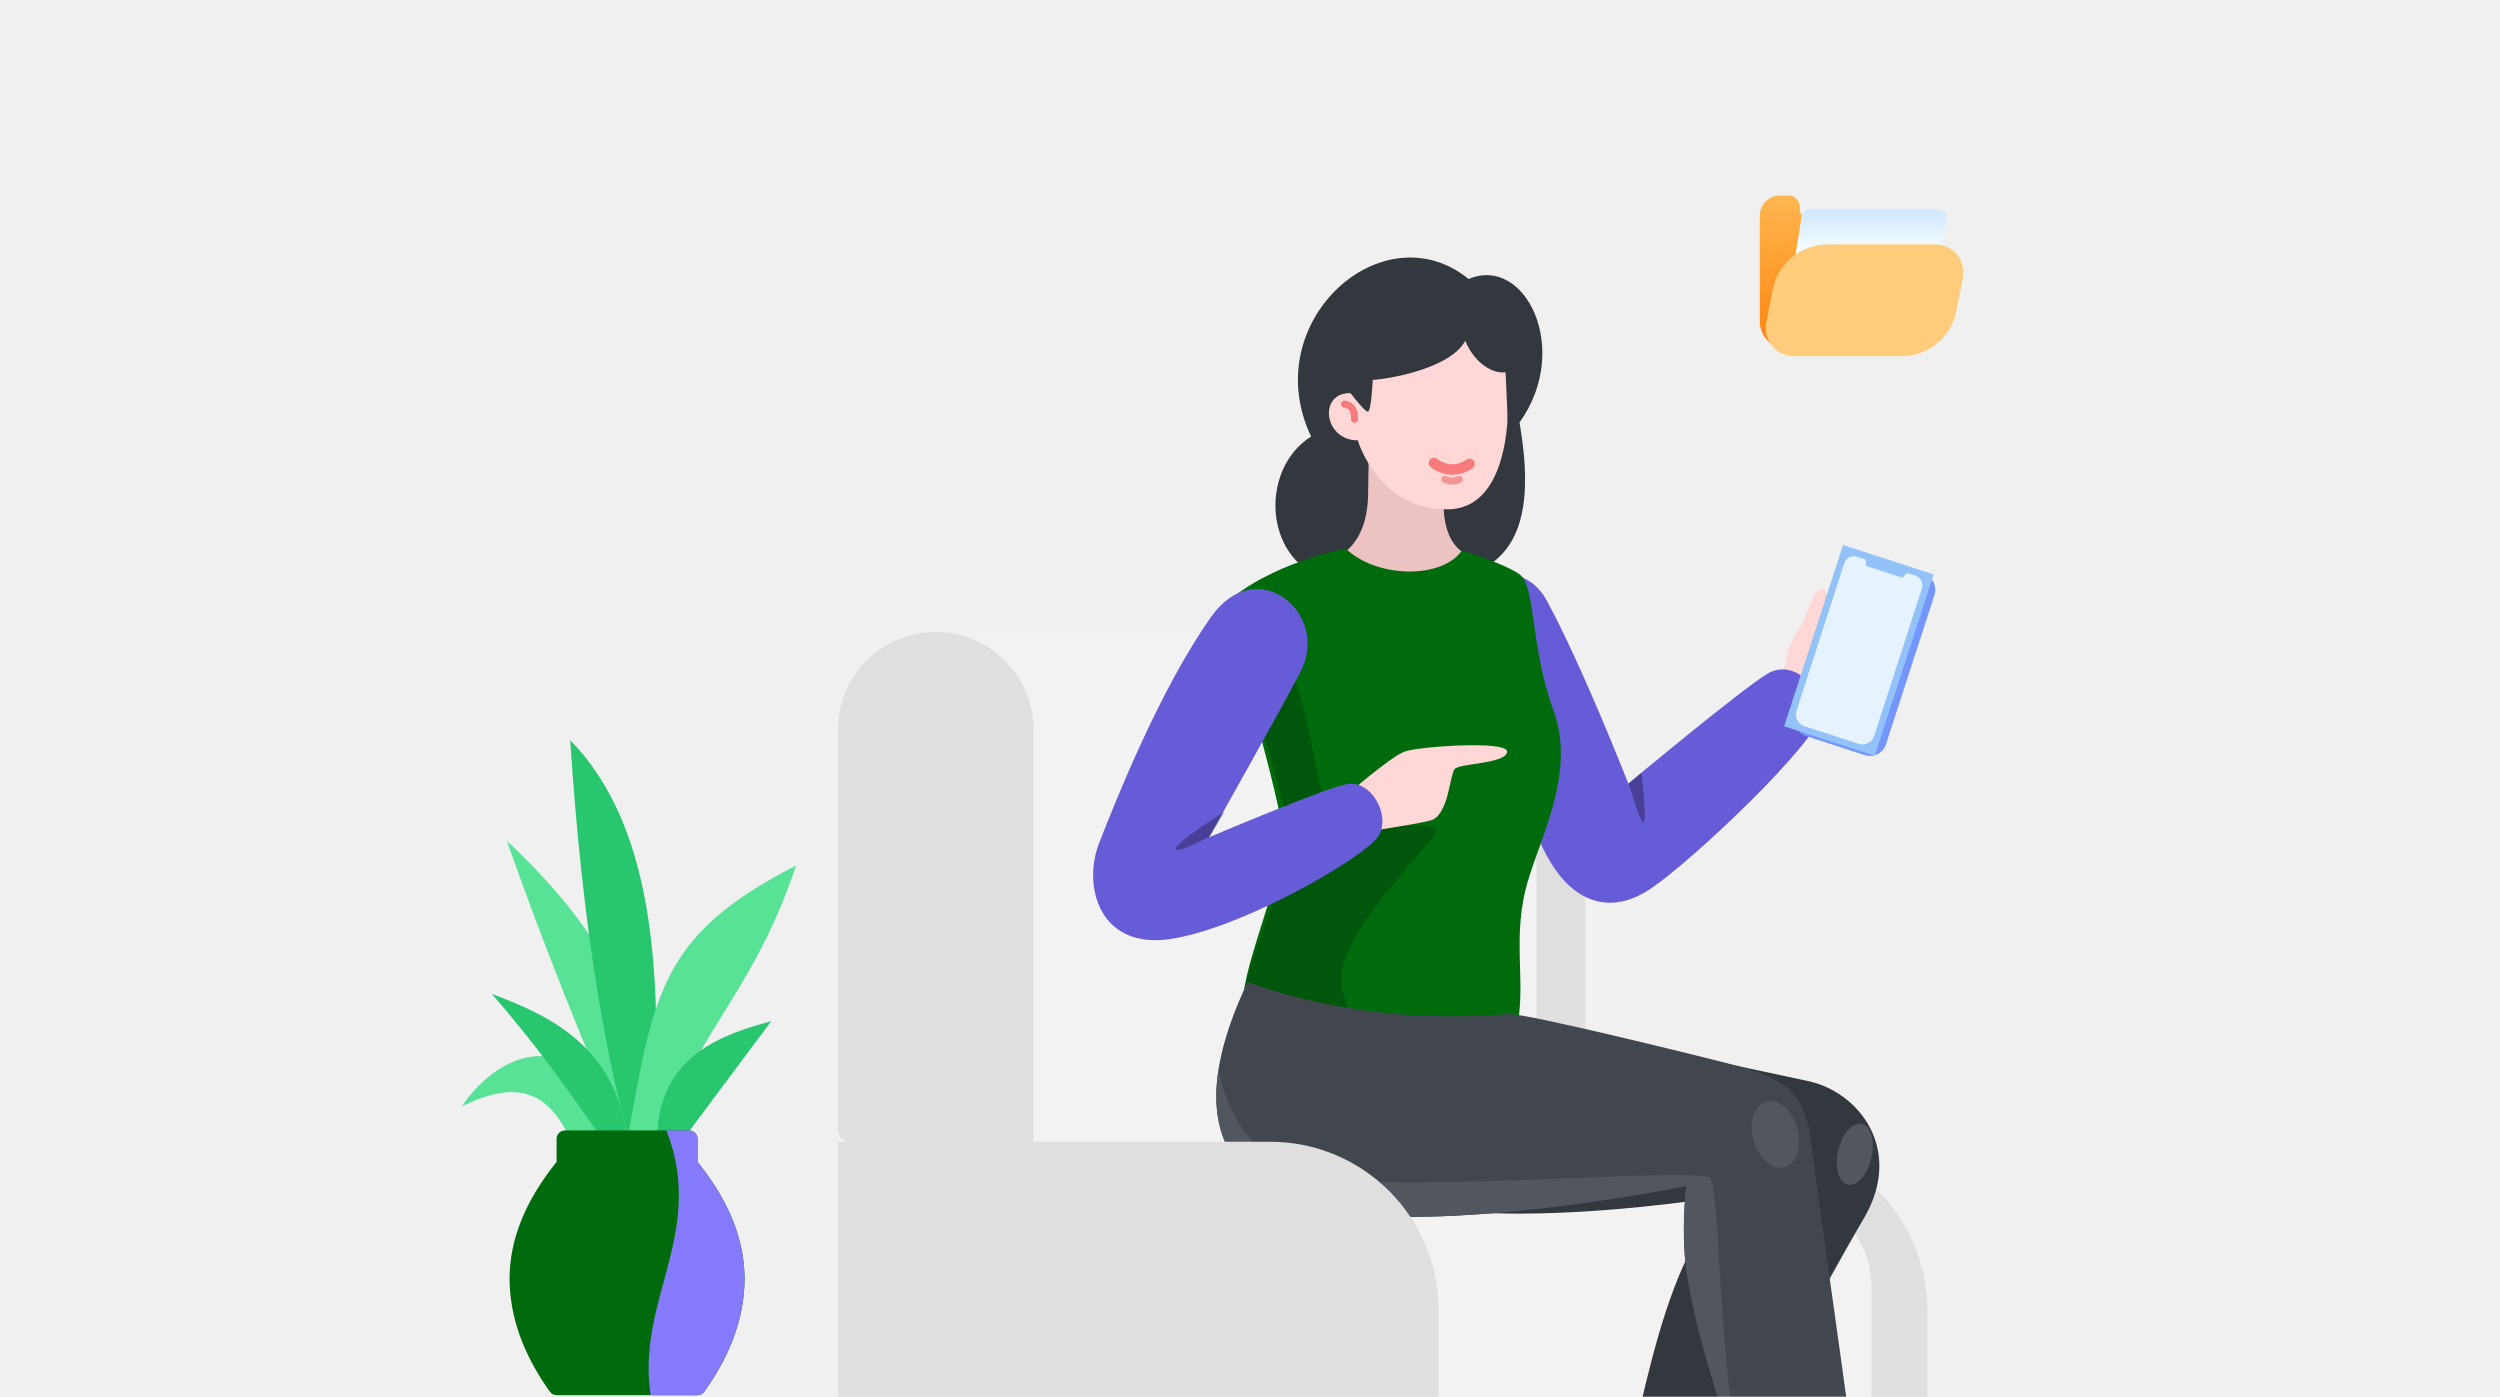
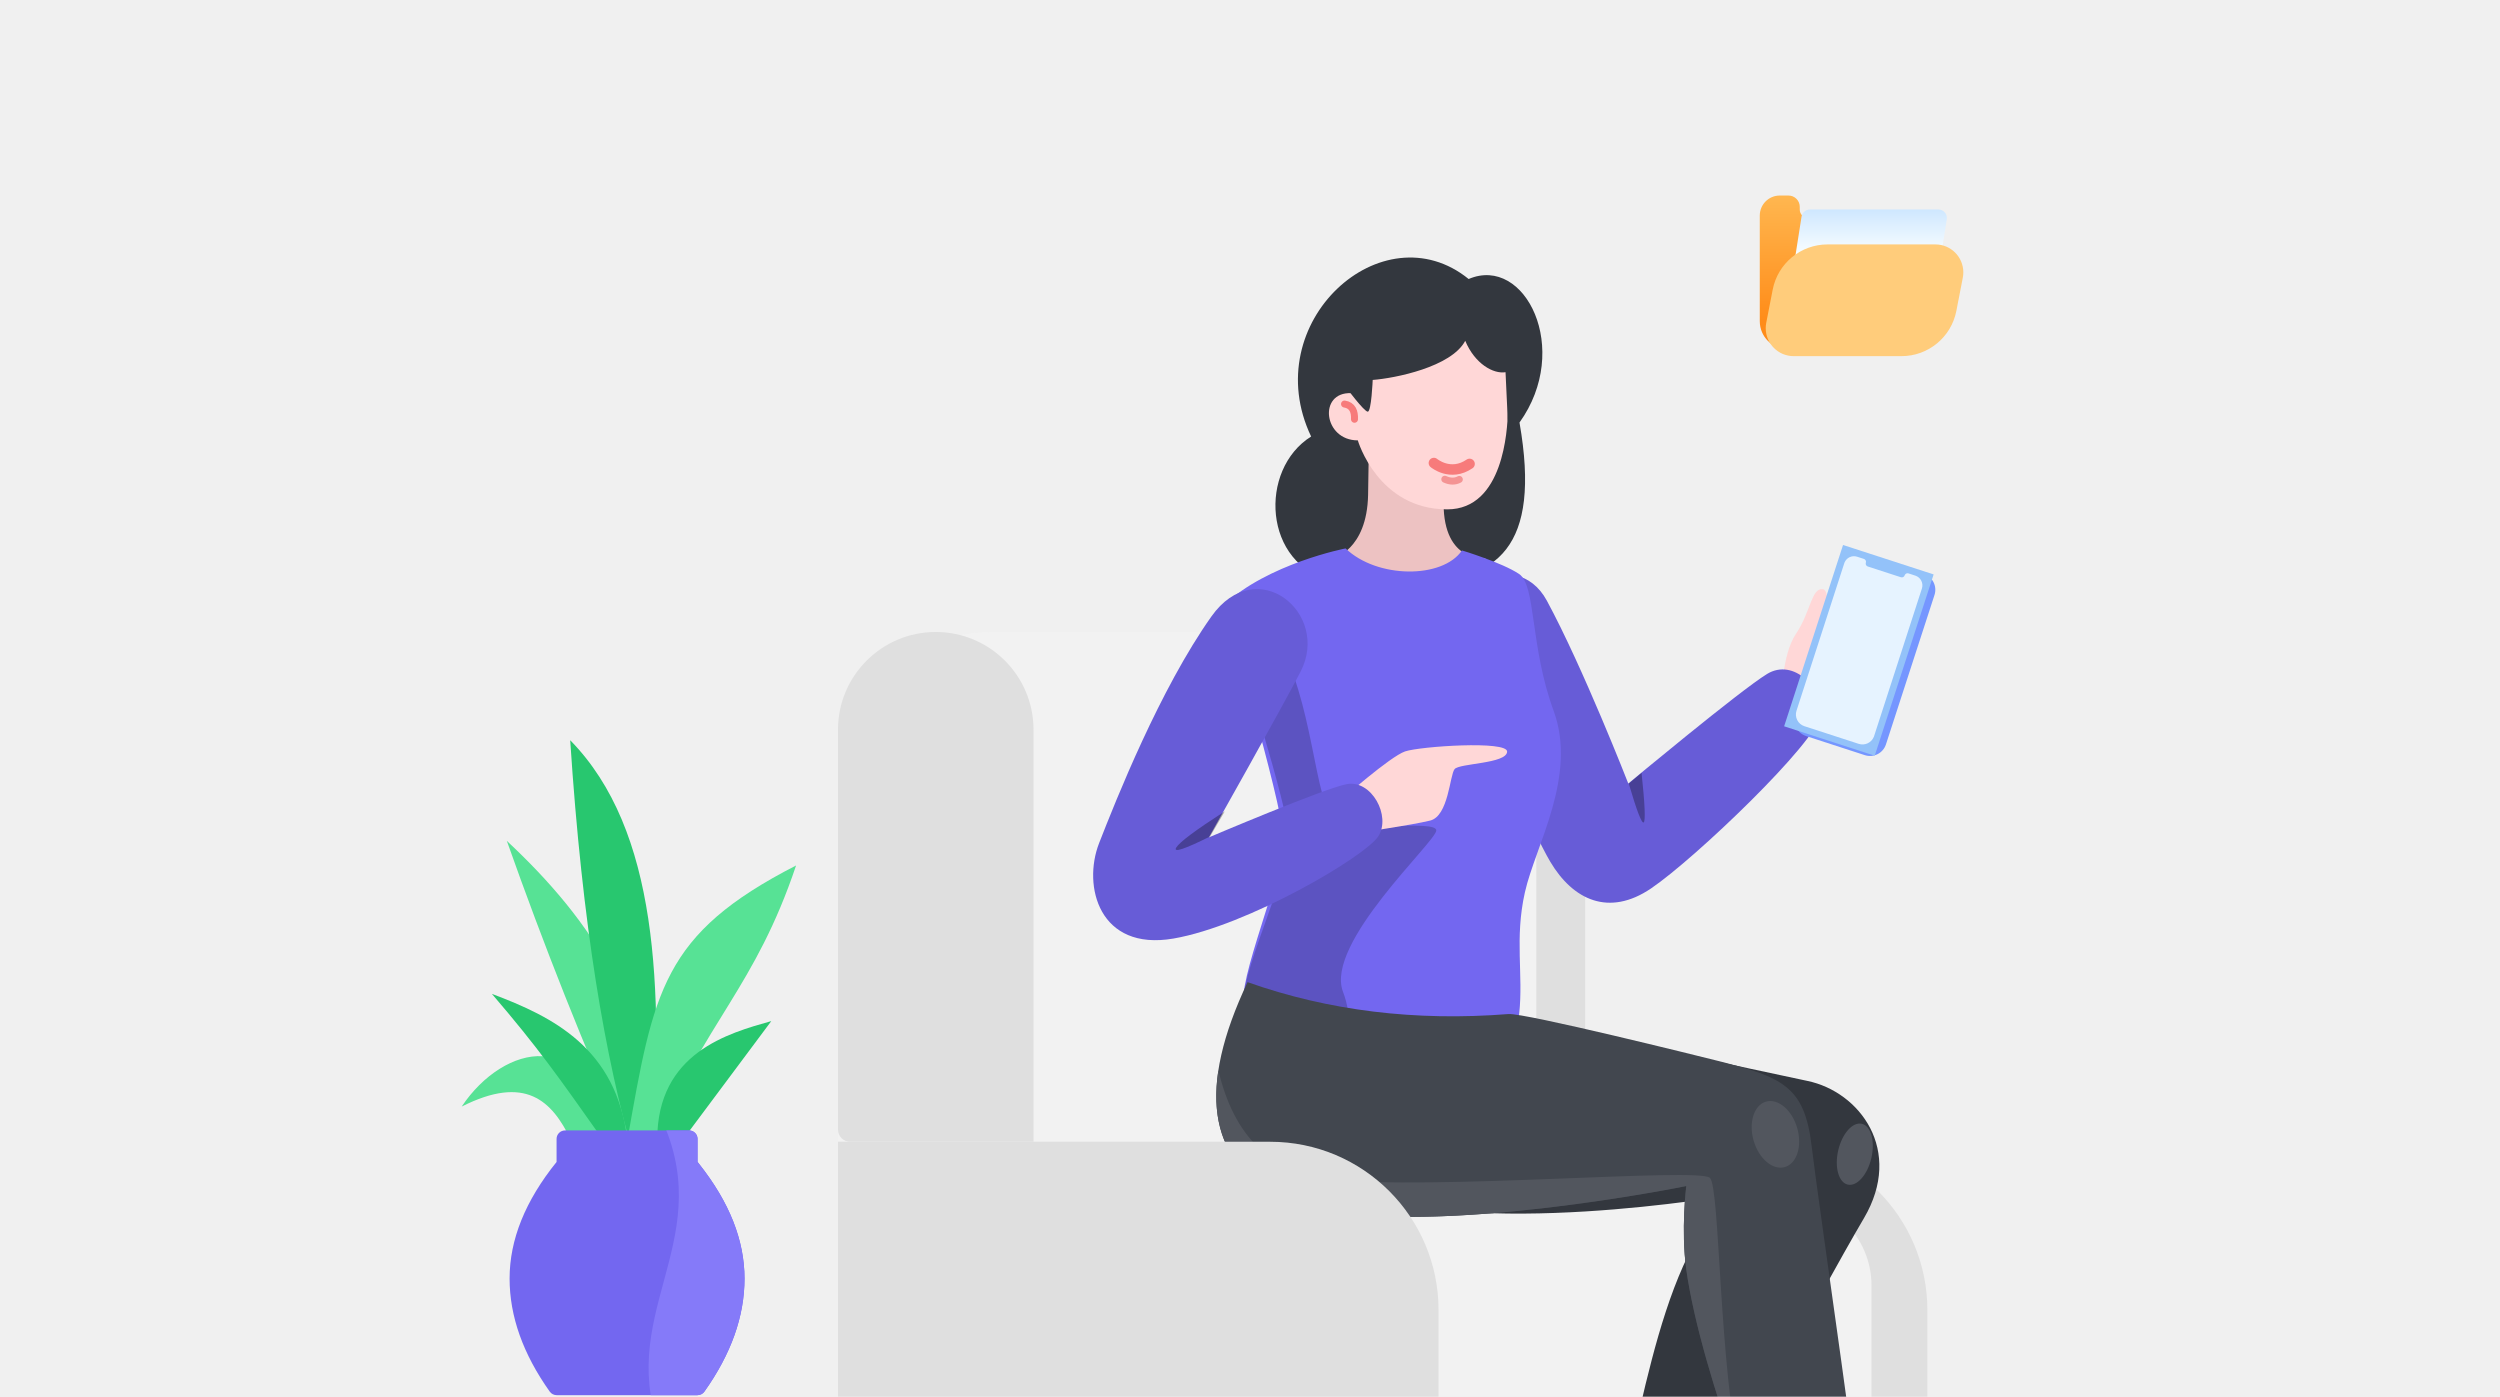
<svg xmlns="http://www.w3.org/2000/svg" xmlns:xlink="http://www.w3.org/1999/xlink" width="358px" height="200px" viewBox="0 0 358 200" version="1.1">
  <defs>
    <path d="M6,0 L352,0 C355.314,-6.08718376e-16 358,2.686 358,6 L358,200 L358,200 L0,200 L0,6 C-4.05812251e-16,2.686 2.686,6.08718376e-16 6,0 Z" id="path-1" />
    <linearGradient x1="50%" y1="81.177%" x2="50%" y2="-34.513%" id="linearGradient-3">
      <stop stop-color="#FF8C19" offset="0%" />
      <stop stop-color="#FFC967" offset="100%" />
    </linearGradient>
    <linearGradient x1="62.11%" y1="31.381%" x2="62.11%" y2="-27.478%" id="linearGradient-4">
      <stop stop-color="#F8FDFF" offset="0%" />
      <stop stop-color="#AAD4FF" offset="100%" />
    </linearGradient>
    <path d="M7.952,0.064 L25.69,0.064 C26.366,0.064 26.914,0.603 26.914,1.268 L26.914,4.578 C31.399,10.144 33.642,15.71 33.642,21.277 C33.642,26.672 31.727,32.066 27.896,37.461 C27.668,37.784 27.293,37.976 26.894,37.976 L6.749,37.976 C6.349,37.976 5.975,37.784 5.746,37.461 C1.915,32.066 0,26.672 0,21.277 C0,15.815 2.159,10.354 6.477,4.893 L6.728,4.578 L6.728,1.268 C6.728,0.603 7.276,0.064 7.952,0.064 Z" id="path-5" />
  </defs>
  <g id="📝-Pages-New" stroke="none" stroke-width="1" fill="none" fill-rule="evenodd">
    <g id="Knowledge-Base" transform="translate(-1052, -791)">
      <g id="Illustration" transform="translate(1052, 791)">
        <mask id="mask-2" fill="white">
          <use xlink:href="#path-1" />
        </mask>
        <g id="Mask" />
        <g mask="url(#mask-2)">
          <g transform="translate(178, 136.5) scale(-1, 1) translate(-178, -136.5) translate(66, 28)">
            <path d="M38.111,135.5 L100,135.5 L100,135.5 L100,201.5 C100,203.709 98.209,205.5 96,205.5 L18,205.5 C15.791,205.5 14,203.709 14,201.5 L14,159.611 C14,146.295 24.795,135.5 38.111,135.5 Z" id="Rectangle" fill="#DFDFDF" />
            <path d="M86.58,62.796 L100,62.5 L100,62.5 L100,142.5 L63,142.5 L63,86.901 C63,73.792 73.474,63.084 86.58,62.796 Z" id="Rectangle" fill="#DFDFDF" />
            <path d="M94.111,62.5 L148.16,62.5 C160.222,62.5 170,72.278 170,84.34 L170,141.753 C170,142.718 169.218,143.5 168.253,143.5 L70,143.5 L70,143.5 L70,86.611 C70,73.295 80.795,62.5 94.111,62.5 Z" id="Rectangle" fill="#F2F2F2" />
            <path d="M156,62.5 C163.732,62.5 170,68.768 170,76.5 L170,133.753 C170,134.718 169.218,135.5 168.253,135.5 L142,135.5 L142,135.5 L142,76.5 C142,68.768 148.268,62.5 156,62.5 Z" id="Rectangle" fill="#DFDFDF" />
            <path d="M34.6,143.5 L96,143.5 L96,143.5 L96,196.5 L22,196.5 L22,156.1 C22,149.141 27.641,143.5 34.6,143.5 Z" id="Rectangle" fill="#F2F2F2" />
            <g id="Wom1.4" stroke-width="1" fill="none" transform="translate(67, 112.5) scale(-1, 1) translate(-67, -112.5) translate(0, 8.5)">
              <g id="Head" transform="translate(26.64127, 0.378756)">
                <path d="M8.147,46.319 C-1.785,44.004 -2.439,30.361 5.112,25.629 C-2.676,9.292 15.333,-6.928 27.669,3.075 C35.756,-0.389 42.476,13.129 34.951,23.628 C38.106,41.654 31.685,46.314 20.109,46.512 L8.147,46.319 Z" id="Path" fill="#33373E" />
                <path d="M8.271,43.06 C8.271,43.06 13.102,41.925 13.27,34.003 C13.437,26.08 13.32,23.376 13.32,23.376 L23.962,23.184 C23.962,23.184 24.078,32.013 24.08,35.207 C24.084,43.785 30.057,43.06 30.057,43.06 C30.057,43.06 28.815,50.016 19.172,50.558 C11.642,50.983 8.271,43.06 8.271,43.06 Z" id="Path" fill="#EDC2C2" />
                <path d="M10.839,19.42 C6.091,19.236 6.866,26.191 11.797,26.182 C11.797,26.182 14.662,36.062 24.607,36.062 C32.684,36.062 33.209,24.546 33.282,22.249 C33.361,19.8 33.371,11.753 33.371,11.753 L10.654,11.742 L10.839,19.42 Z" id="Path" fill="#FFD7D7" />
                <path d="M22.866,28.633 C22.866,28.633 24.498,31.274 27.688,30.334" id="Path" stroke="#F77B7B" stroke-width="1.5" stroke-linecap="round" transform="translate(25.27694, 29.58442) rotate(-18) translate(-25.27694, -29.58442) " />
                <path d="M24.249,31.785 C24.998,32.099 25.708,32.099 26.329,31.738" id="Path" stroke="#F49494" stroke-linecap="round" transform="translate(25.28918, 31.87678) rotate(2) translate(-25.28918, -31.87678) " />
                <path d="M11.057,23.277 C11.356,22.201 11.224,21.261 10.156,20.832" id="Path-8" stroke="#F77B7B" stroke-linecap="round" transform="translate(10.6761, 22.05471) rotate(-13) translate(-10.6761, -22.05471) " />
                <path d="M10.088,18.56 C10.088,18.56 12.69,22.055 13.217,22.073 C13.744,22.092 13.929,17.529 13.929,17.529 C17.121,17.285 25.199,15.675 27.18,11.924 C28.564,15.234 31.212,16.703 32.951,16.421 L33.281,23.452 L34.093,9.317 L9.451,9.317 L10.088,18.56 Z" id="Path" fill="#33373E" />
              </g>
              <g id="LLeg" transform="translate(30.04037, 107.25)" fill="#33373E">
                <path d="M16.635,0.026 C24.043,0.357 65.276,9.483 72.767,11.034 C80.258,12.584 86.591,20.974 80.879,30.689 C74.463,41.595 57.909,72.567 53.889,79.549 C51.9,83.005 41.864,81.067 44.221,75.267 C48.616,64.455 50.657,37.292 61.861,27.388 C61.861,27.388 24.181,33.951 7.905,26.434 C-3.924,20.969 -1.248,-0.775 16.635,0.026 Z" id="Path" />
              </g>
              <g id="LArm" transform="translate(52.38391, 45.76)">
                <path d="M46.782,17.675 C46.782,17.675 46.699,11.643 48.807,8.49 C50.916,5.338 50.999,1.989 52.595,2.099 C54.191,2.208 52.611,9.992 52.611,9.992 C52.611,9.992 54.636,9.218 56.09,8.239 C57.545,7.26 61.955,2.432 62.986,3.288 C64.734,4.745 61.919,12.967 60.386,14.61 C58.848,16.255 50.445,21.661 50.445,21.661 L46.782,17.675 Z" id="Path" fill="#FFD7D7" />
                <path d="M1.256,14.061 C4.702,22.06 11.012,36.754 13.613,41.138 C16.873,46.628 22.014,49.047 28.033,44.973 C34.357,40.693 51.771,23.999 52.282,20.217 C52.788,16.435 48.526,11.898 44.669,14.247 C40.812,16.596 24.787,29.942 24.787,29.942 C24.787,29.942 18.32,13.351 13.117,3.74 C8.611,-4.575 -3.99,1.9 1.256,14.061 Z" id="Path" fill="#675CD7" />
                <path d="M24.854,29.951 C26.012,33.882 26.726,35.733 26.997,35.506 C27.268,35.278 27.164,32.913 26.687,28.41 L24.854,29.951 Z" id="Path" fill-opacity="0.303" fill="#000000" />
              </g>
              <g id="PhoneMini4" transform="translate(110.3976, 56.90821) scale(-1, 1) rotate(-18) translate(-110.3976, -56.90821) translate(102.3976, 42.40821)">
                <g id="Group-3" transform="translate(0, 0)">
                  <path d="M2.834,1.009 L11.674,1.009 C12.999,1.009 14.074,2.083 14.074,3.409 L14.074,25.909 C14.074,27.234 12.999,28.309 11.674,28.309 L2.834,28.309 C1.509,28.309 0.434,27.234 0.434,25.909 L0.434,3.409 C0.434,2.083 1.509,1.009 2.834,1.009 Z" id="Rectangle" fill="#7596FF" fill-rule="nonzero" />
                  <rect id="Rectangle" fill="#93C2F9" x="1.461" y="0.65" width="13.64" height="27.3" />
                  <path d="M3.899,1.625 L4.934,1.625 C5.145,1.625 5.32,1.777 5.356,1.977 L5.363,2.055 C5.363,2.292 5.555,2.484 5.793,2.484 L10.781,2.484 C10.991,2.484 11.167,2.332 11.203,2.132 L11.21,2.055 C11.21,1.817 11.402,1.625 11.639,1.625 L12.669,1.625 C13.433,1.625 14.06,2.214 14.121,2.964 L14.126,3.085 L14.126,3.085 L14.106,25.285 C14.104,26.254 13.319,27.038 12.351,27.04 L4.167,27.04 C3.241,27.041 2.482,26.323 2.418,25.412 L2.413,25.287 C2.413,25.286 2.413,25.285 2.415,25.285 L2.434,3.09 C2.435,2.281 3.091,1.625 3.899,1.625 Z" id="Rectangle" fill="#E6F3FF" fill-rule="nonzero" />
                </g>
              </g>
              <g id="Body" transform="translate(19.19922, 42.03301)">
-                 <path d="M0,8.15 C0,8.15 8.305,35.978 8.551,41.246 C8.797,46.514 1.758,61.997 2.957,65.911 C5.72,74.954 40.995,78.848 42.343,66.682 C42.971,61.009 41.663,55.917 43.17,49.231 C44.672,42.546 50.709,32.612 47.285,23.271 C43.861,13.931 44.778,5.29 42.329,3.657 C39.88,2.024 34.156,0.289 34.156,0.289 C31.372,4.389 21.973,4.329 17.489,-4.61852778e-14 C17.489,-4.61852778e-14 6.348,2.163 0,8.15 Z" id="Path" fill="#006b0d" />
+                 <path d="M0,8.15 C0,8.15 8.305,35.978 8.551,41.246 C8.797,46.514 1.758,61.997 2.957,65.911 C5.72,74.954 40.995,78.848 42.343,66.682 C42.971,61.009 41.663,55.917 43.17,49.231 C44.672,42.546 50.709,32.612 47.285,23.271 C43.861,13.931 44.778,5.29 42.329,3.657 C39.88,2.024 34.156,0.289 34.156,0.289 C31.372,4.389 21.973,4.329 17.489,-4.61852778e-14 C17.489,-4.61852778e-14 6.348,2.163 0,8.15 Z" id="Path" fill="#7367f0" />
                <path d="M7.442,12.657 C12.978,21.448 12.961,36.755 15.934,38.76 C18.907,40.764 30.479,38.797 30.479,40.385 C30.479,41.972 14.488,56.522 17.113,63.477 C18.487,67.119 18.115,70.377 15.994,73.251 L15.302,73.1 C9.002,71.675 3.936,69.117 2.957,65.911 C1.758,61.997 9.609,46.514 9.363,41.246 C9.154,36.774 2.553,16.046 0.563,9.882 C2.183,7.021 4.476,7.946 7.442,12.657 Z" id="Path" fill-opacity="0.199" fill="#000000" />
              </g>
              <g id="RArm" transform="translate(0, 47.85625)">
                <path d="M36.081,30.158 C36.081,30.158 43.076,23.962 45.217,23.243 C47.359,22.524 59.9,21.661 59.821,23.285 C59.731,25.026 52.995,24.926 52.297,25.782 C51.599,26.638 51.44,32.491 48.802,33.148 C46.169,33.805 38.275,34.938 38.275,34.938 L36.081,30.158 Z" id="Path" fill="#FFD7D7" />
                <path d="M17.471,3.926 C10.102,14.334 3.81,30.189 1.395,36.371 C-1.021,42.552 1.416,51.876 12.036,50.045 C22.637,48.22 39.504,38.3 41.37,35.406 C43.237,32.513 40.401,27.247 36.831,27.937 C33.523,28.574 17.116,35.556 17.116,35.556 C17.116,35.556 27.672,16.832 30.249,11.813 C34.554,3.431 23.963,-5.246 17.471,3.926 Z" id="Path" fill="#675CD7" />
                <path d="M17.283,35.428 C13.598,37.26 11.98,37.792 12.429,37.024 C12.879,36.255 15.2,34.521 19.393,31.821 L17.283,35.428 Z" id="Path" fill-opacity="0.303" fill="#000000" />
              </g>
              <g id="RLeg" transform="translate(17.86184, 104)">
                <path d="M4.789,0.143 C-2.392,15.318 -0.936,25.511 9.154,30.722 C23.792,38.281 67.612,29.341 67.612,29.341 C67.612,29.341 66.829,35.65 67.612,41.277 C69.657,55.972 79.383,80.456 81.441,83.533 C84.286,87.787 92.955,84.579 93.118,81.036 C93.282,77.494 86.583,32.251 85.565,23.623 C84.552,14.995 81.352,13.742 72.008,11.383 C69.862,10.842 44.476,4.528 42.151,4.712 C28.829,5.766 16.375,4.243 4.789,0.143 Z" id="Path" fill="#42474F" />
                <path d="M16.595,28.373 C31.087,29.998 69.453,26.648 70.994,28.17 C72.465,29.624 72.22,54.905 75.52,69.538 L75.018,68.156 C71.914,59.53 68.692,49.038 67.612,41.277 C66.829,35.65 67.612,29.341 67.612,29.341 L65.845,29.683 C57.515,31.249 22.035,37.374 9.154,30.722 C2.175,27.118 -0.673,21.13 0.61,12.759 C2.819,22.221 8.148,27.426 16.595,28.373 Z" id="Path" fill="#52565E" />
                <ellipse id="Oval" fill="#52565E" transform="translate(91.74491, 24.78125) rotate(13) translate(-91.74491, -24.78125) " cx="91.745" cy="24.781" rx="2.436" ry="4.469" />
                <ellipse id="Oval" fill="#52565E" transform="translate(80.37828, 21.9375) rotate(-16) translate(-80.37828, -21.9375) " cx="80.378" cy="21.938" rx="3.248" ry="4.875" />
              </g>
            </g>
            <path d="M108.111,135.5 L170,135.5 L170,135.5 L170,203.753 C170,204.718 169.218,205.5 168.253,205.5 L84,205.5 L84,205.5 L84,159.611 C84,146.295 94.795,135.5 108.111,135.5 Z" id="Rectangle" fill="#DFDFDF" />
            <g id="Group-37" stroke-width="1" fill="none" transform="translate(23, 11.5) scale(-1, 1) translate(-23, -11.5) translate(8, 0)">
              <path d="M2.862,0 L4.11,0 C5.002,5.82428401e-17 5.725,0.723 5.725,1.615 L5.725,2.01 C5.725,2.683 6.271,3.229 6.944,3.229 L22,3.229 C24.209,3.229 26,5.02 26,7.229 L26,18 C26,20.209 24.209,22 22,22 L4,22 C1.791,22 2.705415e-16,20.209 0,18 L0,2.862 C-1.93595067e-16,1.282 1.282,2.90392601e-16 2.862,0 Z" id="Rectangle" fill="url(#linearGradient-3)" />
              <path d="M7.184,2 L25.574,2 C26.248,2 26.794,2.546 26.794,3.219 C26.794,3.283 26.789,3.346 26.779,3.408 L24.021,20.97 C23.928,21.563 23.417,22 22.816,22 L4.426,22 C3.752,22 3.206,21.454 3.206,20.781 C3.206,20.717 3.211,20.654 3.221,20.592 L5.979,3.03 C6.072,2.437 6.583,2 7.184,2 Z" id="Rectangle" fill="url(#linearGradient-4)" />
              <path d="M29.075,11.763 L28.149,16.526 C27.419,20.285 24.126,23 20.296,23 L4.852,23 C2.643,23 0.852,21.209 0.852,19 C0.852,18.744 0.876,18.489 0.925,18.237 L1.851,13.474 C2.581,9.715 5.874,7 9.704,7 L25.148,7 C27.357,7 29.148,8.791 29.148,11 C29.148,11.256 29.124,11.511 29.075,11.763 Z" id="Rectangle" fill="#FFCC7B" />
            </g>
            <g id="Group-79" stroke-width="1" fill="none" transform="translate(176, 78)">
              <g id="Group-86">
                <path d="M23.979,58.234 C30.346,43.991 36.13,29.363 41.424,14.412 C29.228,25.78 19.744,39.63 21.095,58.234 L23.979,58.234 Z" id="Path-113" fill="#57E295" />
                <path d="M20.586,59.721 C19.079,35.435 19.718,12.88 32.347,0 C30.605,26.665 27.346,45.45 23.219,59.721 L20.586,59.721 Z" id="Rectangle" fill="#28C76F" />
                <path d="M20.007,57.192 C12.951,40.221 5.861,35.356 2.45563569e-14,17.935 C19.181,27.771 20.383,35.893 24.148,57.192 L20.007,57.192 Z" id="Path-112" fill="#57E295" />
                <path d="M16.209,57.192 L3.551,40.221 C9.665,41.944 19.883,44.735 19.883,57.192 L16.209,57.192 Z" id="Path-114" fill="#28C76F" />
                <path d="M28.048,57.192 L32.271,57.192 C34.954,51.651 38.735,47.837 47.884,52.461 C41.887,43.427 29.583,40.694 28.048,57.192 Z" id="Path-116" fill="#57E295" />
                <path d="M24.164,57.192 L27.675,57.192 C34.12,48.078 36.891,44.106 43.56,36.323 C34.774,39.62 25.756,44.106 24.164,57.192 Z" id="Path-117" fill="#28C76F" />
              </g>
              <g id="Group-85" transform="translate(7.384615, 55.8125)">
                <mask id="mask-6" fill="white">
                  <use xlink:href="#path-5" />
                </mask>
-                 <use id="Rectangle" fill="#006b0d" xlink:href="#path-5" />
+                 <use id="Rectangle" fill="#7367f0" xlink:href="#path-5" />
                <path d="M-4.282,-0.978 L11.622,-0.978 C4.008,16.458 19.027,26.784 11.622,44.155 L-4.282,44.155 L-4.282,-0.978 Z" id="Rectangle" fill="#857AF9" mask="url(#mask-6)" />
              </g>
            </g>
          </g>
        </g>
      </g>
    </g>
  </g>
</svg>
